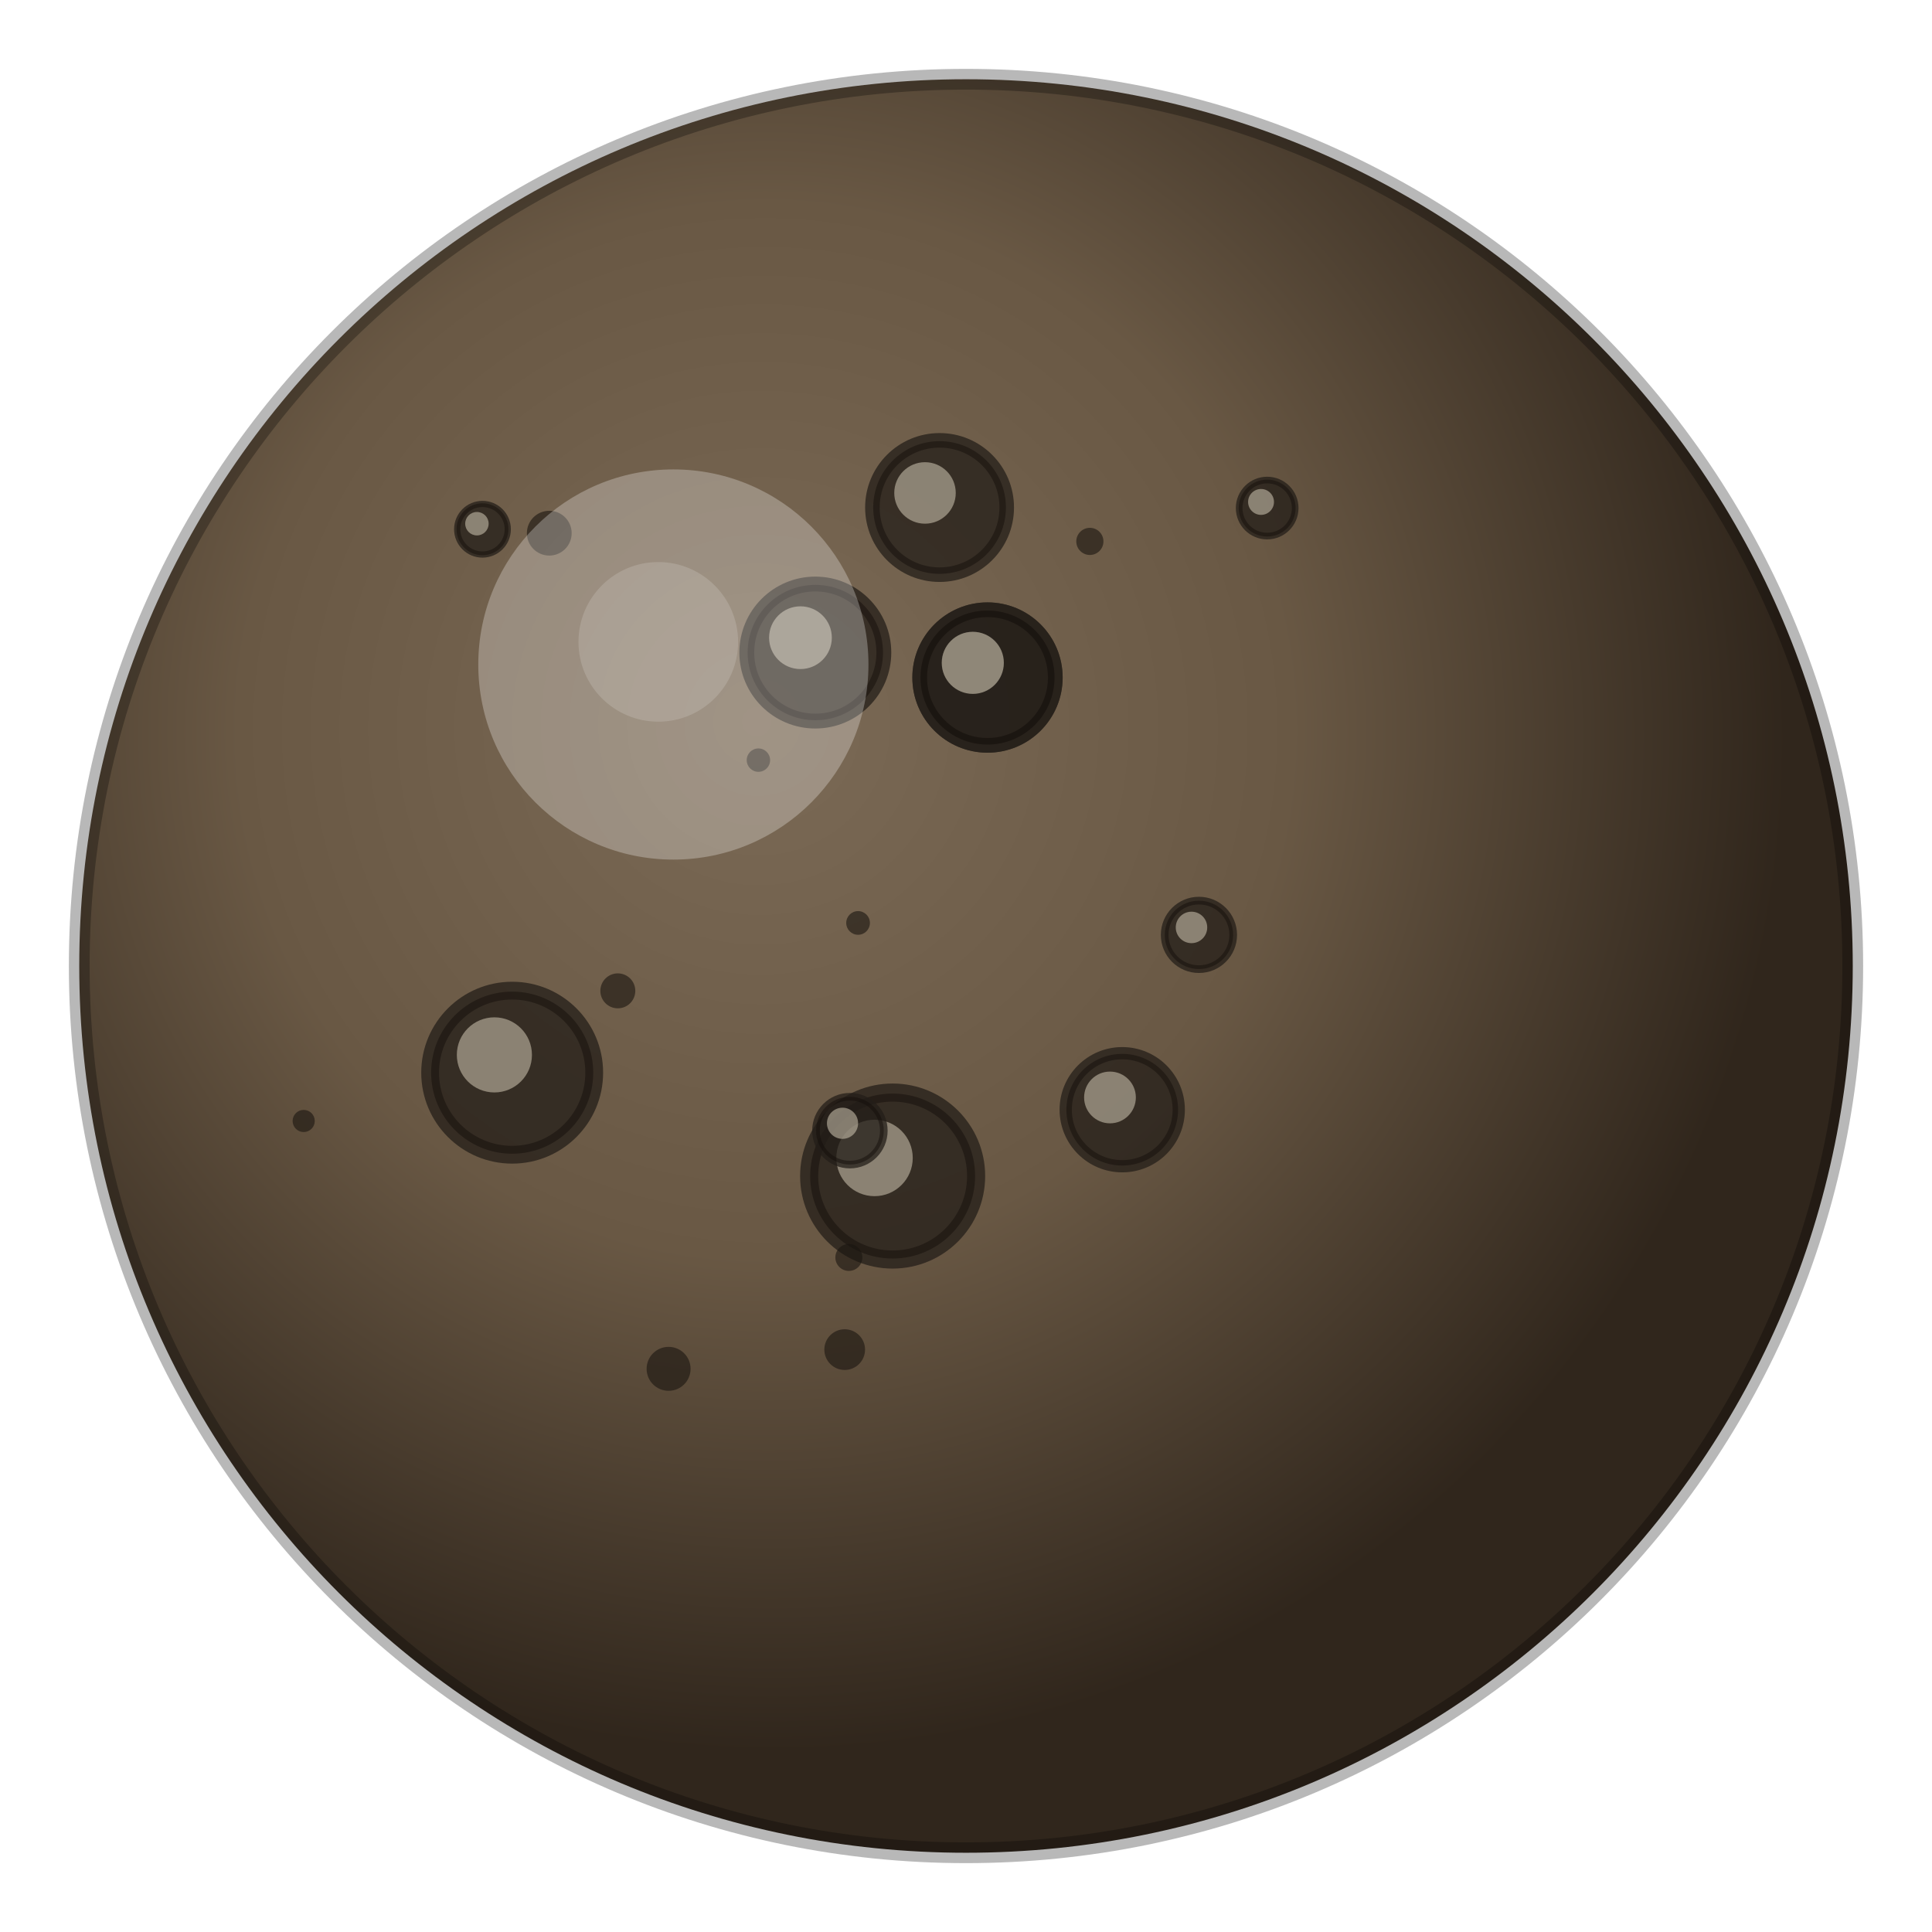
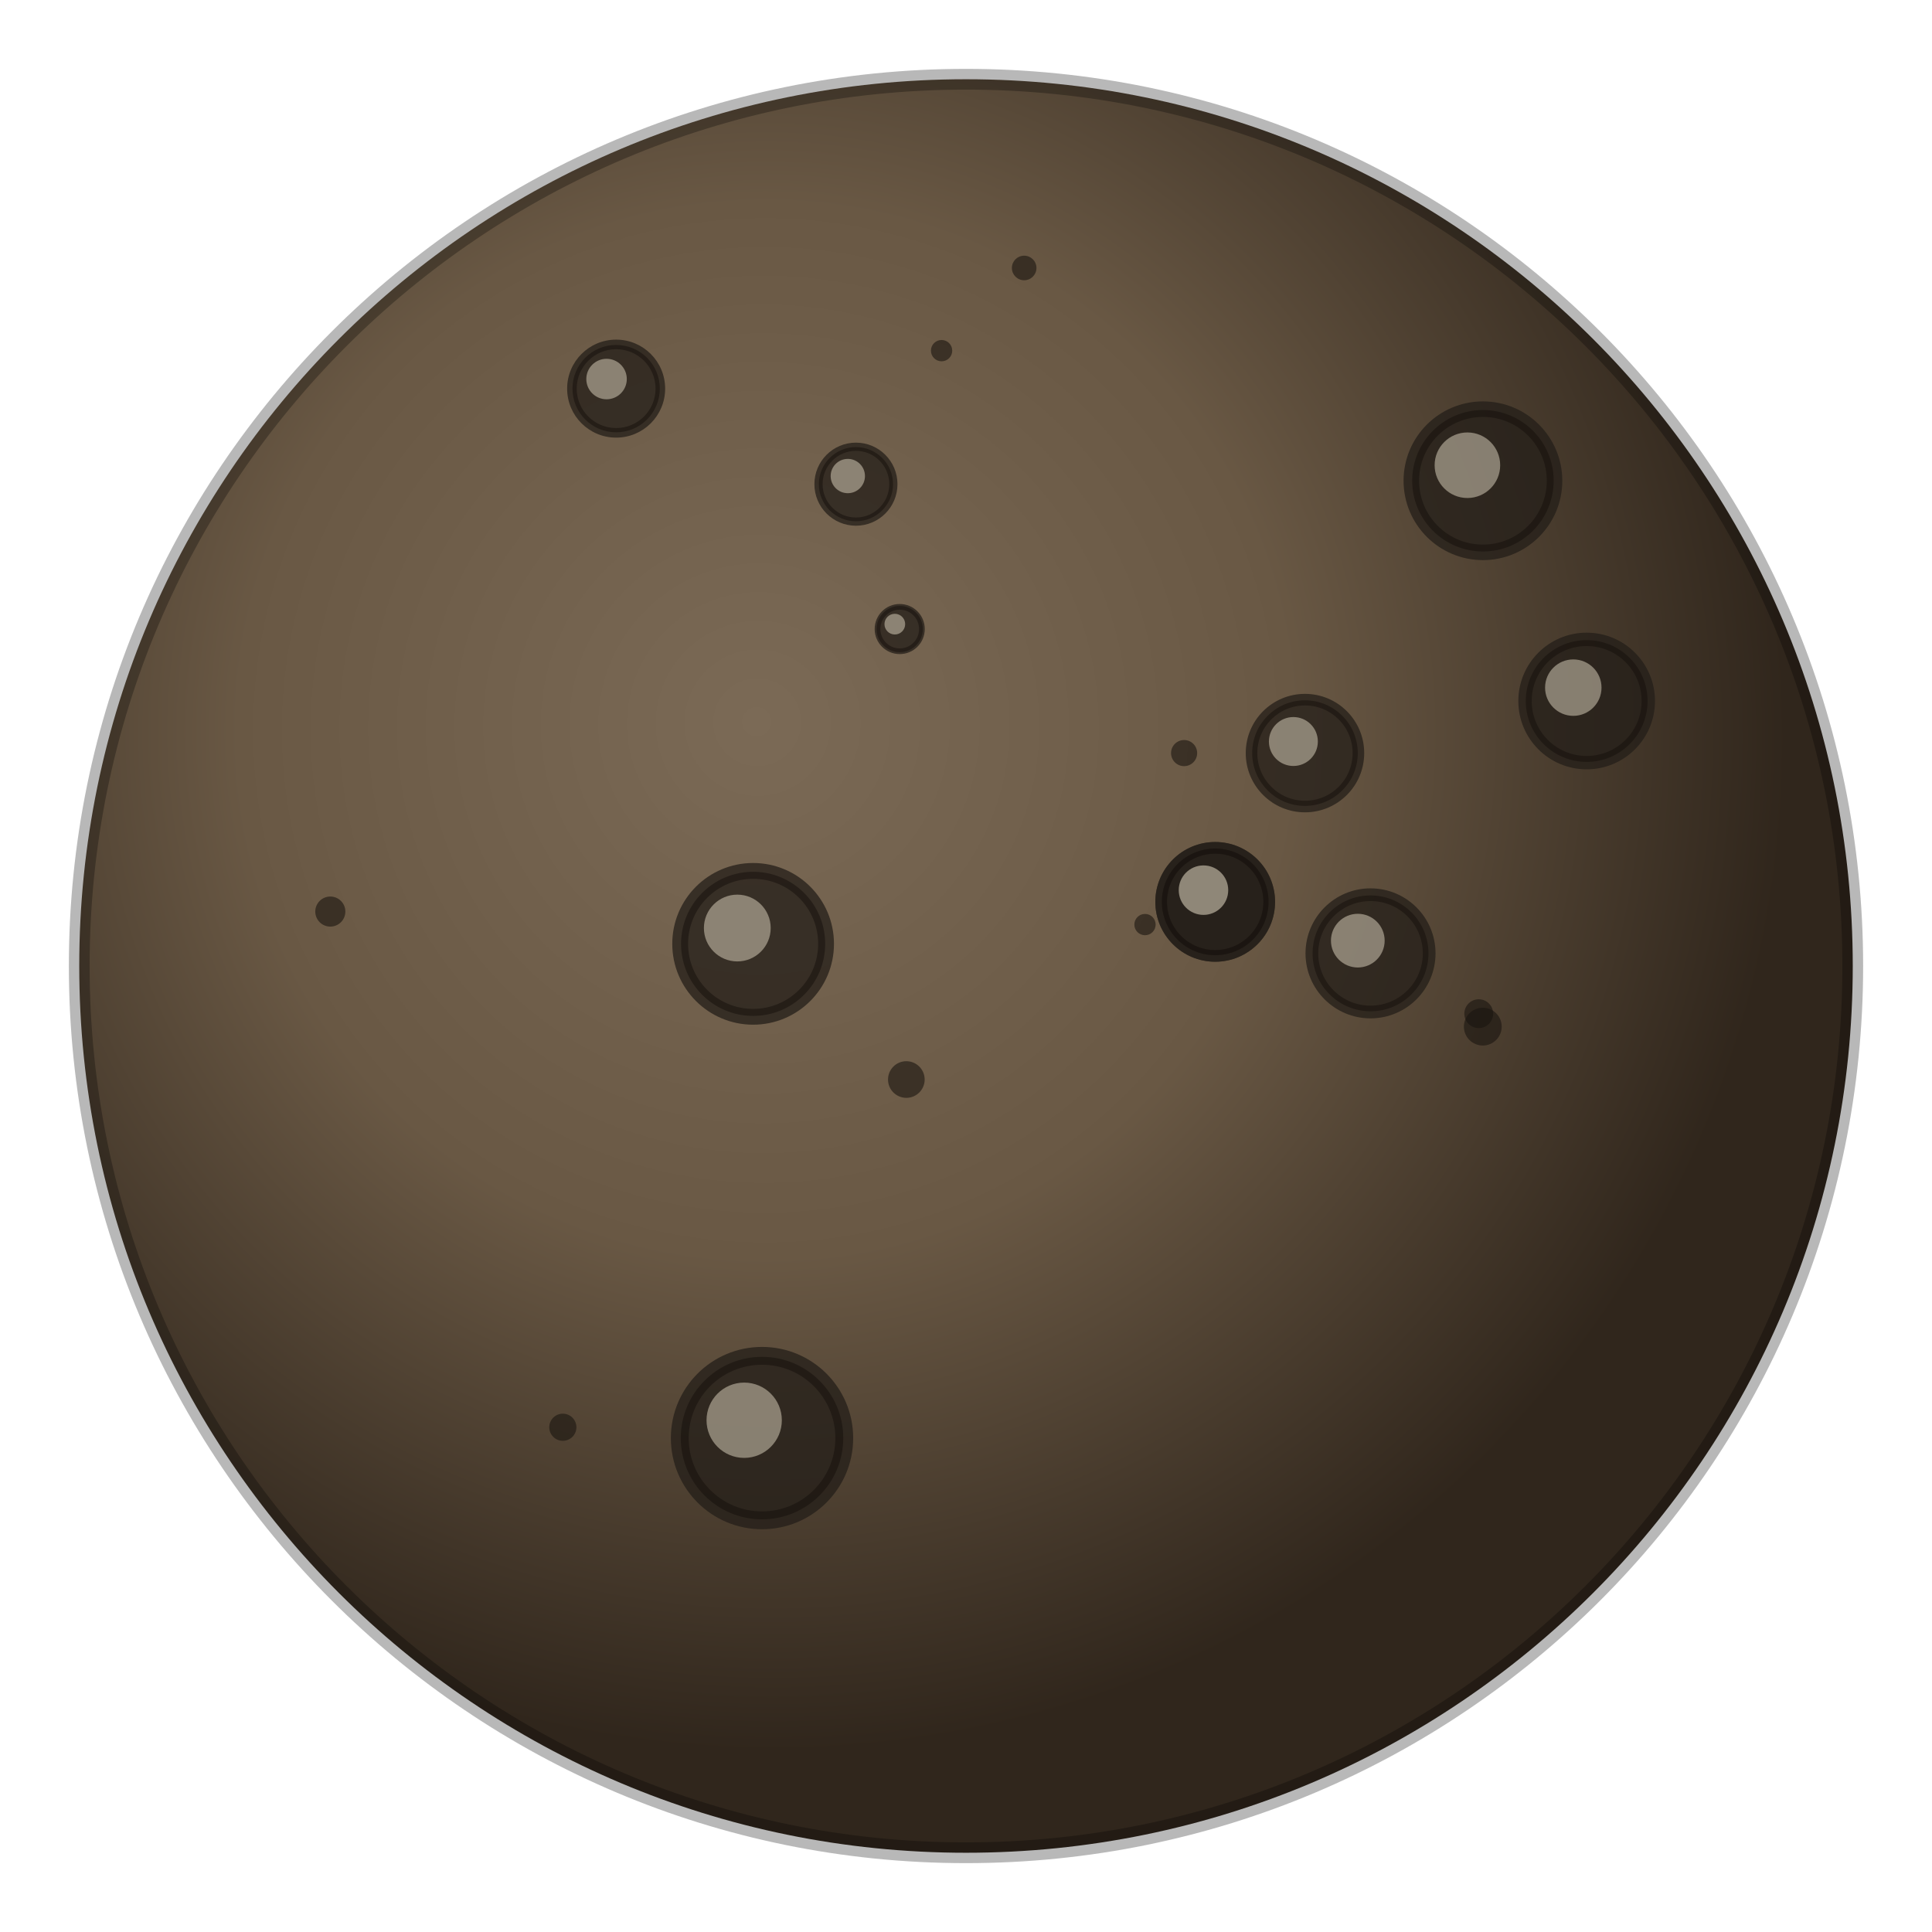
<svg xmlns="http://www.w3.org/2000/svg" width="512" height="512" viewBox="0 0 512 512">
  <defs>
    <radialGradient id="bodyRadiated2" cx="39%" cy="37%" r="58%" fx="38%" fy="36%">
      <stop offset="0%" stop-color="rgb(123,106,86)" />
      <stop offset="52%" stop-color="rgb(105,88,68)" />
      <stop offset="100%" stop-color="rgb(48,38,28)" />
    </radialGradient>
  </defs>
  <circle cx="256" cy="256" r="235" fill="url(#bodyRadiated2)" />
  <circle cx="256" cy="256" r="235" fill="none" stroke="rgba(0,0,0,0.28)" stroke-width="5.5" />
-   <circle cx="261.698" cy="179.556" r="19.92" fill="rgba(35,30,25,0.75)" />
-   <circle cx="257.801" cy="175.659" r="8.228" fill="rgba(210,200,180,0.55)" />
-   <circle cx="261.698" cy="179.556" r="16.889" fill="none" stroke="rgba(20,15,10,0.5)" stroke-width="1.732" />
-   <circle cx="261.698" cy="179.556" r="19.92" fill="rgba(35,30,25,0.75)" />
-   <circle cx="257.801" cy="175.659" r="8.228" fill="rgba(210,200,180,0.55)" />
-   <circle cx="261.698" cy="179.556" r="16.889" fill="none" stroke="rgba(20,15,10,0.5)" stroke-width="1.732" />
-   <circle cx="236.558" cy="311.667" r="24.521" fill="rgba(35,30,25,0.75)" />
-   <circle cx="231.76" cy="306.869" r="10.128" fill="rgba(210,200,180,0.55)" />
-   <circle cx="236.558" cy="311.667" r="20.79" fill="none" stroke="rgba(20,15,10,0.5)" stroke-width="2.132" />
-   <circle cx="248.995" cy="134.495" r="19.727" fill="rgba(35,30,25,0.75)" />
-   <circle cx="245.136" cy="130.635" r="8.148" fill="rgba(210,200,180,0.55)" />
-   <circle cx="248.995" cy="134.495" r="16.725" fill="none" stroke="rgba(20,15,10,0.5)" stroke-width="1.715" />
-   <circle cx="317.732" cy="247.753" r="10.097" fill="rgba(35,30,25,0.75)" />
-   <circle cx="315.757" cy="245.778" r="4.17" fill="rgba(210,200,180,0.55)" />
-   <circle cx="317.732" cy="247.753" r="8.56" fill="none" stroke="rgba(20,15,10,0.5)" stroke-width="1.0" />
-   <circle cx="127.861" cy="140.257" r="7.523" fill="rgba(35,30,25,0.75)" />
-   <circle cx="126.389" cy="138.785" r="3.107" fill="rgba(210,200,180,0.55)" />
-   <circle cx="127.861" cy="140.257" r="6.378" fill="none" stroke="rgba(20,15,10,0.5)" stroke-width="1.0" />
-   <circle cx="225.232" cy="299.638" r="9.997" fill="rgba(35,30,25,0.75)" />
-   <circle cx="223.276" cy="297.682" r="4.129" fill="rgba(210,200,180,0.55)" />
-   <circle cx="225.232" cy="299.638" r="8.476" fill="none" stroke="rgba(20,15,10,0.5)" stroke-width="1.0" />
-   <circle cx="216.067" cy="172.933" r="20.128" fill="rgba(35,30,25,0.75)" />
-   <circle cx="212.129" cy="168.995" r="8.314" fill="rgba(210,200,180,0.55)" />
-   <circle cx="216.067" cy="172.933" r="17.065" fill="none" stroke="rgba(20,15,10,0.5)" stroke-width="1.75" />
-   <circle cx="335.814" cy="134.643" r="8.304" fill="rgba(35,30,25,0.75)" />
-   <circle cx="334.189" cy="133.018" r="3.43" fill="rgba(210,200,180,0.55)" />
-   <circle cx="335.814" cy="134.643" r="7.04" fill="none" stroke="rgba(20,15,10,0.5)" stroke-width="1.0" />
-   <circle cx="297.404" cy="294.086" r="16.602" fill="rgba(35,30,25,0.75)" />
-   <circle cx="294.156" cy="290.838" r="6.857" fill="rgba(210,200,180,0.55)" />
-   <circle cx="297.404" cy="294.086" r="14.075" fill="none" stroke="rgba(20,15,10,0.5)" stroke-width="1.444" />
-   <circle cx="135.733" cy="284.271" r="24.1" fill="rgba(35,30,25,0.75)" />
-   <circle cx="131.018" cy="279.556" r="9.954" fill="rgba(210,200,180,0.55)" />
-   <circle cx="135.733" cy="284.271" r="20.432" fill="none" stroke="rgba(20,15,10,0.5)" stroke-width="2.096" />
-   <circle cx="223.852" cy="357.661" r="5.394" fill="rgba(25,20,15,0.6)" />
-   <circle cx="227.398" cy="244.589" r="3.138" fill="rgba(25,20,15,0.6)" />
-   <circle cx="224.955" cy="333.235" r="3.574" fill="rgba(25,20,15,0.6)" />
-   <circle cx="163.73" cy="262.585" r="4.632" fill="rgba(25,20,15,0.6)" />
-   <circle cx="177.185" cy="362.755" r="5.825" fill="rgba(25,20,15,0.6)" />
-   <circle cx="145.563" cy="141.299" r="5.933" fill="rgba(25,20,15,0.6)" />
-   <circle cx="288.825" cy="143.477" r="3.598" fill="rgba(25,20,15,0.6)" />
-   <circle cx="80.482" cy="297.071" r="2.936" fill="rgba(25,20,15,0.6)" />
-   <circle cx="200.989" cy="201.444" r="3.099" fill="rgba(25,20,15,0.6)" />
-   <circle cx="178.45" cy="176.1" r="51.7" fill="rgba(255,255,255,0.28)" />
-   <circle cx="174.45" cy="170.1" r="21.15" fill="rgba(255,255,255,0.15)" />
+   <circle cx="322.04" cy="239.005" r="15.868" fill="rgba(35,30,25,0.75)" />
+   <circle cx="318.935" cy="235.9" r="6.554" fill="rgba(210,200,180,0.55)" />
+   <circle cx="322.04" cy="239.005" r="13.453" fill="none" stroke="rgba(20,15,10,0.5)" stroke-width="1.38" />
+   <circle cx="322.04" cy="239.005" r="15.868" fill="rgba(35,30,25,0.75)" />
+   <circle cx="318.935" cy="235.9" r="6.554" fill="rgba(210,200,180,0.55)" />
+   <circle cx="322.04" cy="239.005" r="13.453" fill="none" stroke="rgba(20,15,10,0.5)" stroke-width="1.38" />
+   <circle cx="163.284" cy="102.991" r="12.987" fill="rgba(35,30,25,0.75)" />
+   <circle cx="160.743" cy="100.45" r="5.364" fill="rgba(210,200,180,0.55)" />
+   <circle cx="163.284" cy="102.991" r="11.011" fill="none" stroke="rgba(20,15,10,0.5)" stroke-width="1.129" />
+   <circle cx="392.992" cy="127.405" r="21.031" fill="rgba(35,30,25,0.75)" />
+   <circle cx="388.877" cy="123.291" r="8.687" fill="rgba(210,200,180,0.55)" />
+   <circle cx="392.992" cy="127.405" r="17.831" fill="none" stroke="rgba(20,15,10,0.5)" stroke-width="1.829" />
+   <circle cx="345.832" cy="199.579" r="15.698" fill="rgba(35,30,25,0.75)" />
+   <circle cx="342.76" cy="196.508" r="6.484" fill="rgba(210,200,180,0.55)" />
+   <circle cx="345.832" cy="199.579" r="13.309" fill="none" stroke="rgba(20,15,10,0.5)" stroke-width="1.365" />
+   <circle cx="226.832" cy="128.311" r="11.007" fill="rgba(35,30,25,0.75)" />
+   <circle cx="224.679" cy="126.158" r="4.546" fill="rgba(210,200,180,0.55)" />
+   <circle cx="226.832" cy="128.311" r="9.332" fill="none" stroke="rgba(20,15,10,0.5)" stroke-width="1.0" />
+   <circle cx="201.943" cy="381.107" r="24.159" fill="rgba(35,30,25,0.75)" />
+   <circle cx="197.216" cy="376.38" r="9.979" fill="rgba(210,200,180,0.55)" />
+   <circle cx="201.943" cy="381.107" r="20.483" fill="none" stroke="rgba(20,15,10,0.5)" stroke-width="2.101" />
+   <circle cx="420.483" cy="185.773" r="18.108" fill="rgba(35,30,25,0.75)" />
+   <circle cx="416.94" cy="182.23" r="7.479" fill="rgba(210,200,180,0.55)" />
+   <circle cx="420.483" cy="185.773" r="15.352" fill="none" stroke="rgba(20,15,10,0.5)" stroke-width="1.575" />
+   <circle cx="199.585" cy="250.13" r="21.426" fill="rgba(35,30,25,0.75)" />
+   <circle cx="195.393" cy="245.938" r="8.85" fill="rgba(210,200,180,0.55)" />
+   <circle cx="199.585" cy="250.13" r="18.165" fill="none" stroke="rgba(20,15,10,0.5)" stroke-width="1.863" />
+   <circle cx="363.203" cy="252.65" r="17.227" fill="rgba(35,30,25,0.75)" />
+   <circle cx="359.832" cy="249.279" r="7.116" fill="rgba(210,200,180,0.55)" />
+   <circle cx="363.203" cy="252.65" r="14.606" fill="none" stroke="rgba(20,15,10,0.5)" stroke-width="1.498" />
+   <circle cx="238.435" cy="166.703" r="6.639" fill="rgba(35,30,25,0.75)" />
+   <circle cx="237.137" cy="165.404" r="2.742" fill="rgba(210,200,180,0.55)" />
+   <circle cx="238.435" cy="166.703" r="5.628" fill="none" stroke="rgba(20,15,10,0.5)" stroke-width="1.0" />
+   <circle cx="392.957" cy="272.065" r="5.009" fill="rgba(25,20,15,0.6)" />
+   <circle cx="271.414" cy="71.015" r="3.256" fill="rgba(25,20,15,0.6)" />
+   <circle cx="240.19" cy="286.086" r="4.856" fill="rgba(25,20,15,0.6)" />
+   <circle cx="303.437" cy="245.023" r="2.823" fill="rgba(25,20,15,0.6)" />
+   <circle cx="391.883" cy="268.636" r="3.819" fill="rgba(25,20,15,0.6)" />
+   <circle cx="87.537" cy="241.574" r="3.985" fill="rgba(25,20,15,0.6)" />
+   <circle cx="249.529" cy="92.926" r="2.823" fill="rgba(25,20,15,0.6)" />
+   <circle cx="149.157" cy="378.237" r="3.597" fill="rgba(25,20,15,0.6)" />
+   <circle cx="313.8" cy="199.576" r="3.46" fill="rgba(25,20,15,0.6)" />
</svg>
